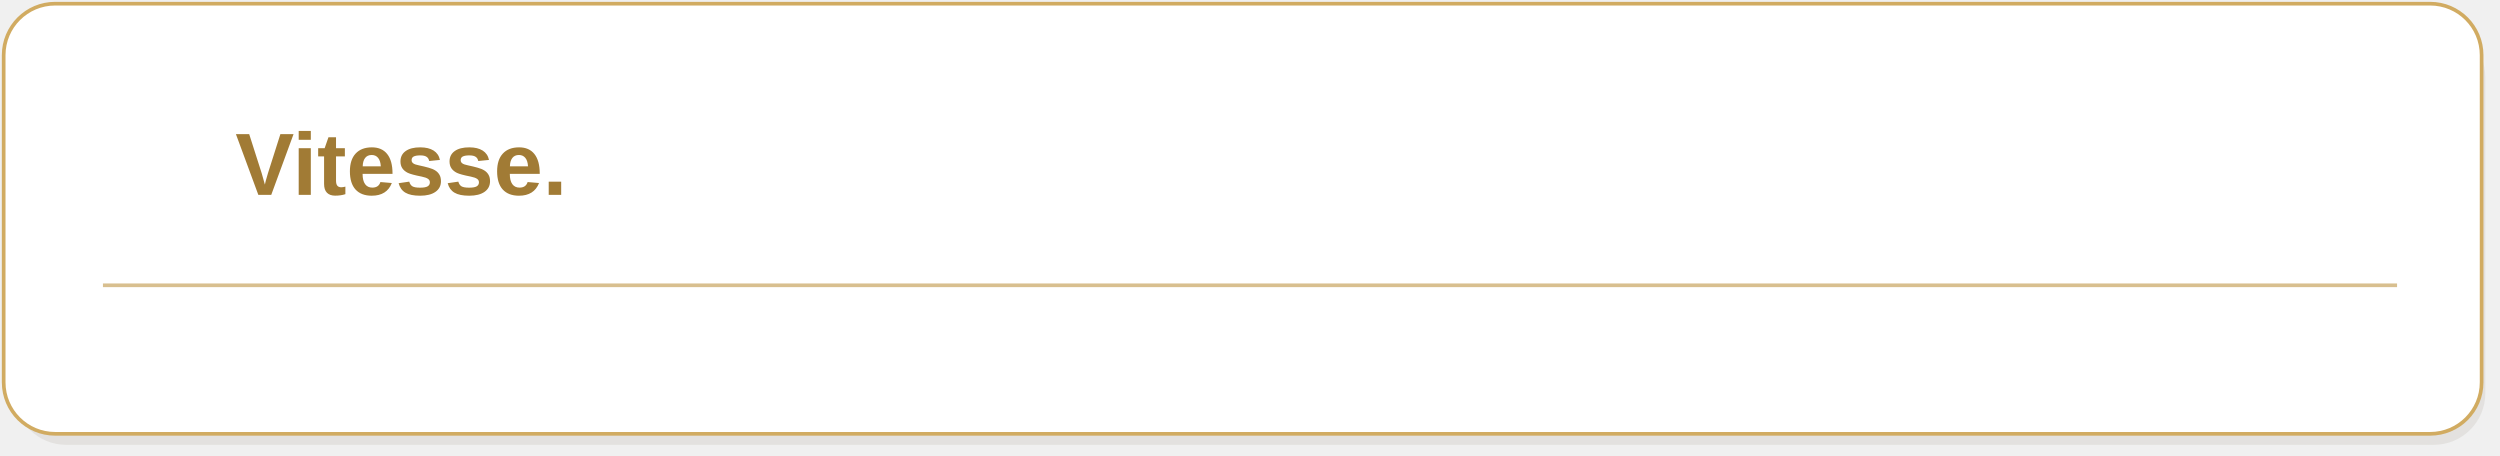
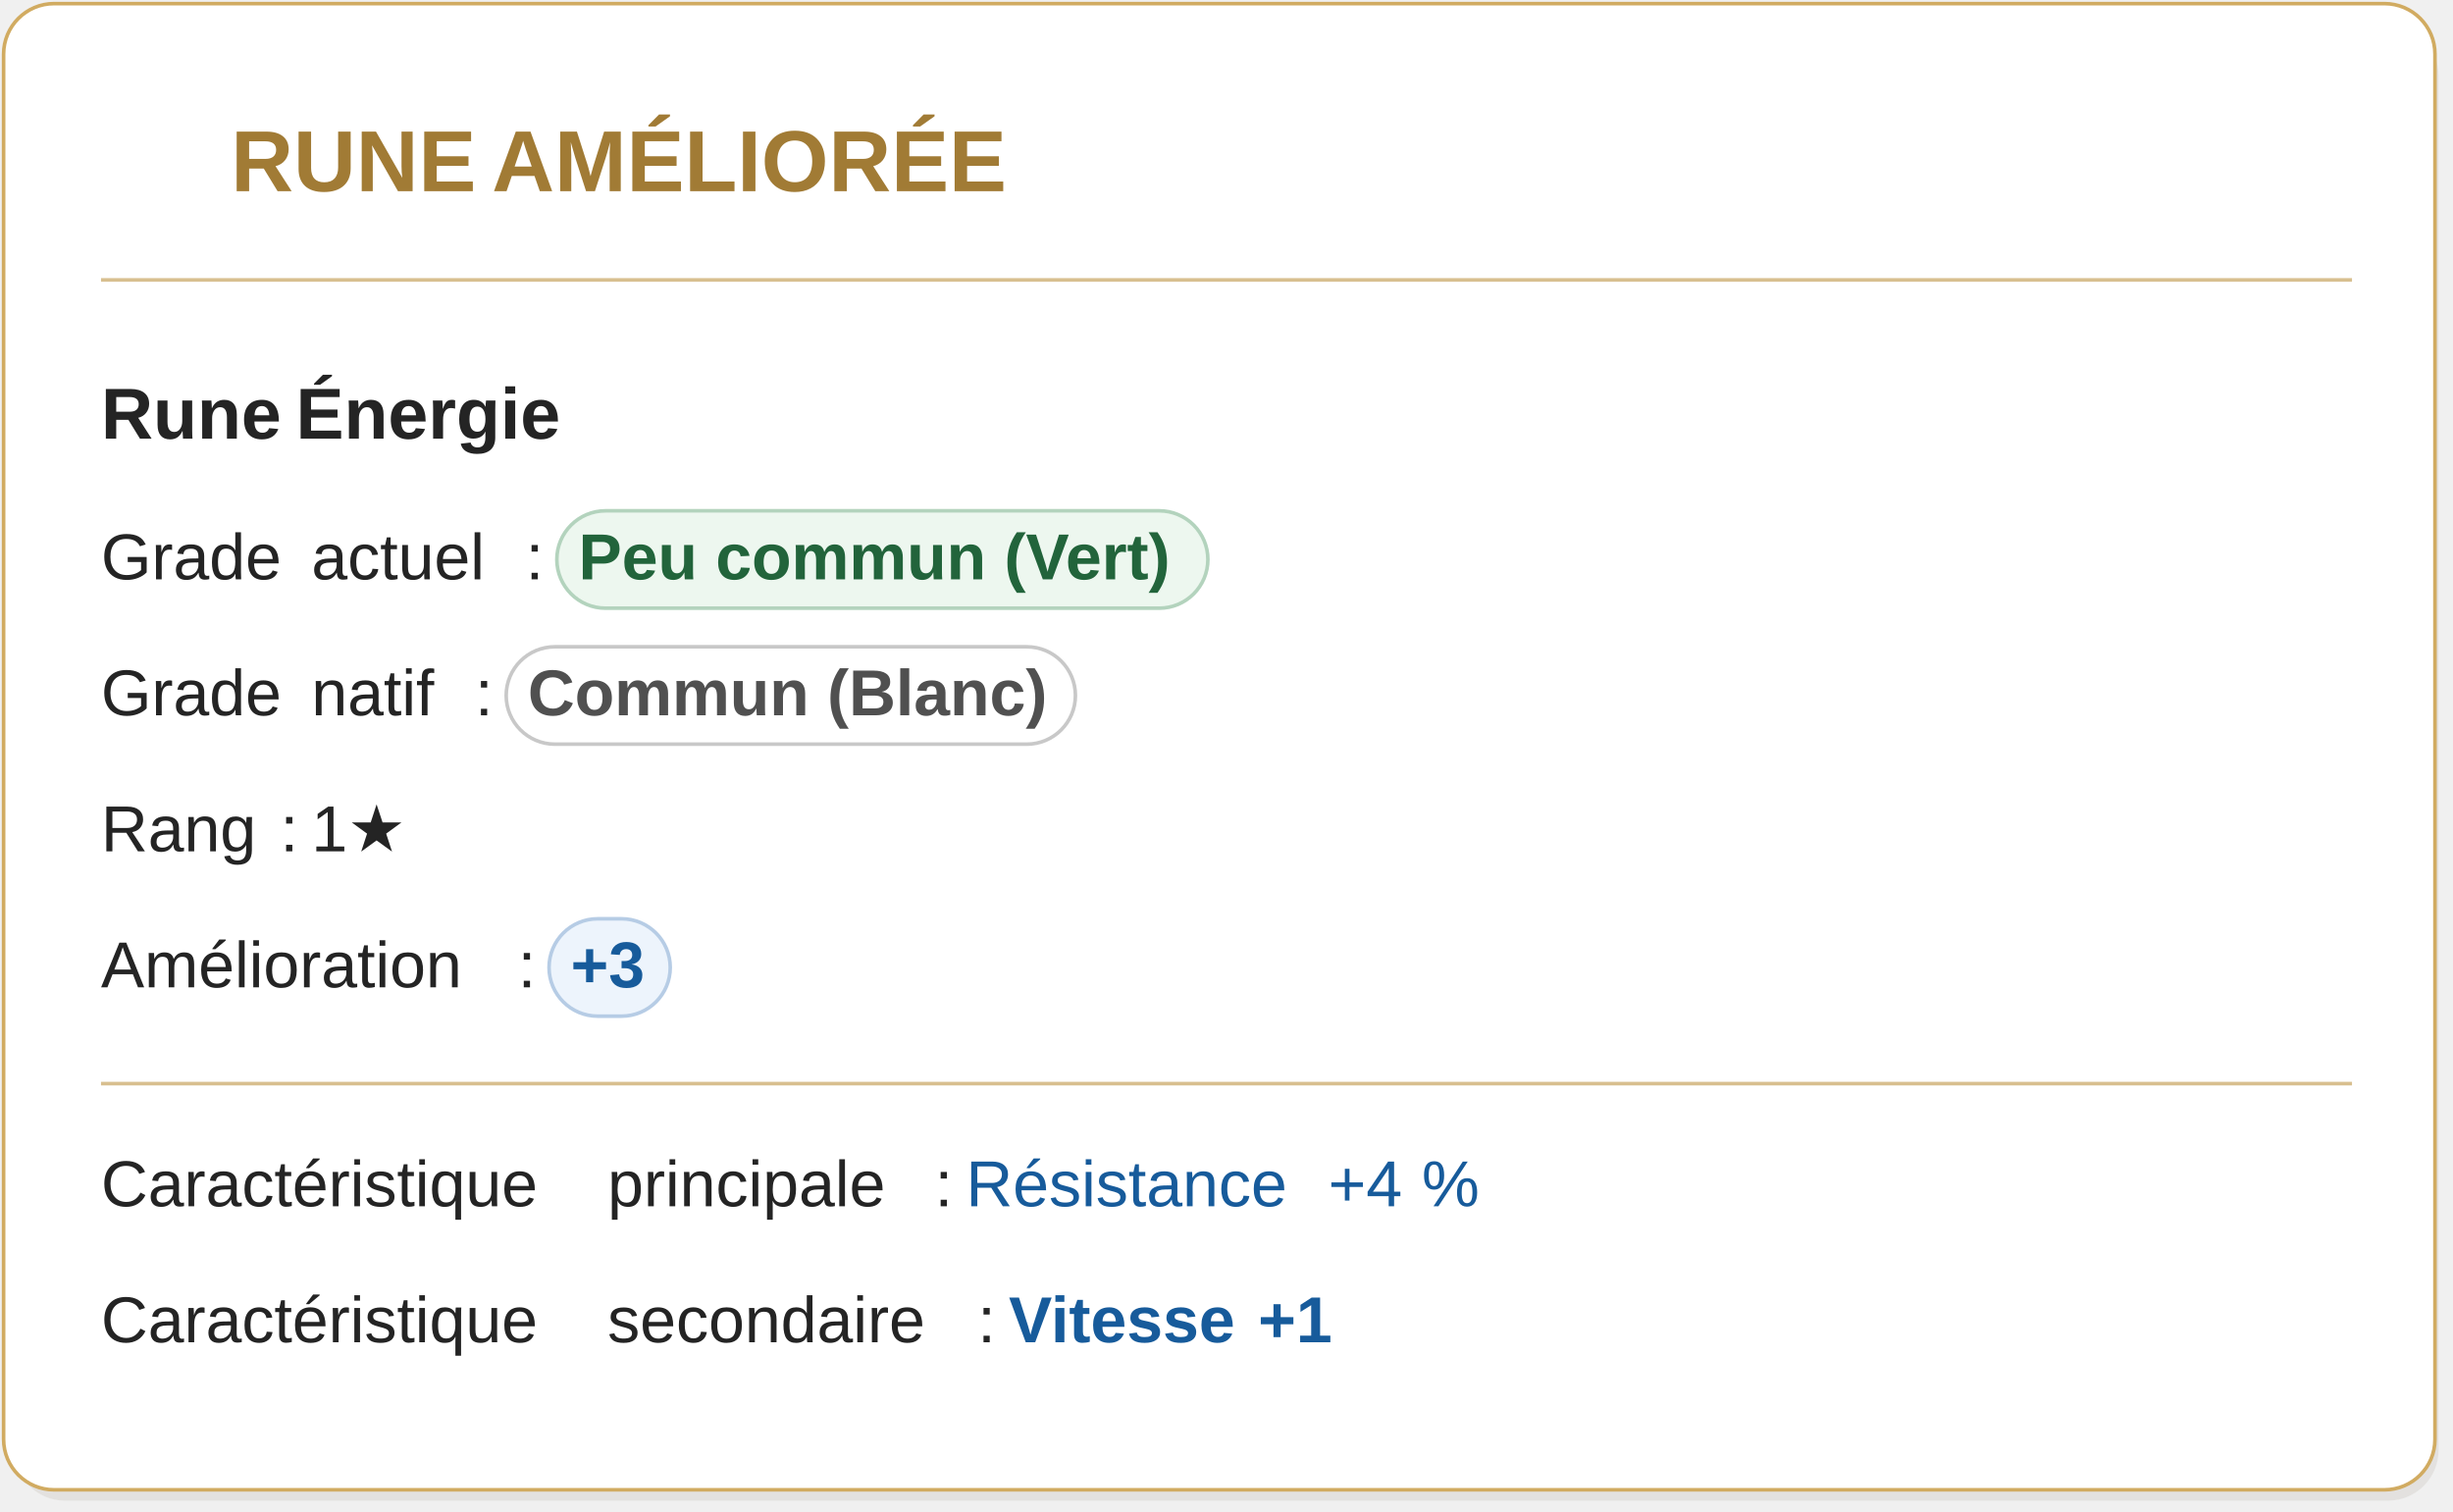
- <svg xmlns="http://www.w3.org/2000/svg" width="680" height="124" viewBox="0 0 680 124" font-family="Arial, sans-serif">
-   <rect x="4" y="7" width="672" height="114" rx="14" fill="#483615" opacity="0.08" />
-   <rect x="1" y="1" width="674" height="117" rx="14" fill="#FFFFFF" stroke="#D1AB61" />
-   <text x="64.00" y="53.00" font-size="24" font-weight="700" fill="#A17B35" textLength="87.48" lengthAdjust="spacingAndGlyphs" xml:space="preserve">Vitesse.</text>
+ <svg xmlns="http://www.w3.org/2000/svg" width="680" height="419" viewBox="0 0 680 419" font-family="Arial, sans-serif">
+   <rect x="4" y="7" width="672" height="409" rx="14" fill="#483615" opacity="0.08" />
+   <rect x="1" y="1" width="674" height="412" rx="14" fill="#FFFFFF" stroke="#D1AB61" />
+   <text x="64.00" y="53.00" font-size="24" font-weight="700" fill="#A17B35" textLength="66.96" lengthAdjust="spacingAndGlyphs" xml:space="preserve">RUNE</text>
+   <text x="130.96" y="53.00" font-size="24" font-weight="700" fill="#A17B35" textLength="5.40" lengthAdjust="spacingAndGlyphs" xml:space="preserve"> </text>
+   <text x="136.36" y="53.00" font-size="24" font-weight="700" fill="#A17B35" textLength="136.08" lengthAdjust="spacingAndGlyphs" xml:space="preserve">AMÉLIORÉE</text>
  <path d="M28 77.6h624" stroke="#D8BF8F" />
+   <text x="28.00" y="121.60" font-size="20" font-weight="700" fill="#242424" textLength="49.68" lengthAdjust="spacingAndGlyphs" xml:space="preserve">Rune</text>
+   <text x="77.68" y="121.60" font-size="20" font-weight="700" fill="#242424" textLength="4.32" lengthAdjust="spacingAndGlyphs" xml:space="preserve"> </text>
+   <text x="82.00" y="121.60" font-size="20" font-weight="700" fill="#242424" textLength="71.28" lengthAdjust="spacingAndGlyphs" xml:space="preserve">Énergie</text>
+   <text x="28.00" y="160.60" font-size="18" font-weight="400" fill="#242424" textLength="54.00" lengthAdjust="spacingAndGlyphs" xml:space="preserve">Grade</text>
+   <text x="82.00" y="160.60" font-size="18" font-weight="400" fill="#242424" textLength="4.32" lengthAdjust="spacingAndGlyphs" xml:space="preserve"> </text>
+   <text x="86.32" y="160.60" font-size="18" font-weight="400" fill="#242424" textLength="55.08" lengthAdjust="spacingAndGlyphs" xml:space="preserve">actuel</text>
+   <text x="141.40" y="160.60" font-size="18" font-weight="400" fill="#242424" textLength="4.32" lengthAdjust="spacingAndGlyphs" xml:space="preserve"> </text>
+   <text x="145.72" y="160.60" font-size="18" font-weight="400" fill="#242424" textLength="4.32" lengthAdjust="spacingAndGlyphs" xml:space="preserve">:</text>
+   <text x="150.04" y="160.60" font-size="18" font-weight="400" fill="#242424" textLength="4.32" lengthAdjust="spacingAndGlyphs" xml:space="preserve"> </text>
+   <rect x="154.36" y="141.60" width="180.48" height="27" rx="13.5" fill="#edf7ef" stroke="#b3d3bd" />
+   <text x="160.36" y="160.60" font-size="18" font-weight="700" fill="#22643b" textLength="168.48" lengthAdjust="spacingAndGlyphs" xml:space="preserve">Peu commun (Vert)</text>
+   <text x="28.00" y="198.30" font-size="18" font-weight="400" fill="#242424" textLength="54.00" lengthAdjust="spacingAndGlyphs" xml:space="preserve">Grade</text>
+   <text x="82.00" y="198.30" font-size="18" font-weight="400" fill="#242424" textLength="4.32" lengthAdjust="spacingAndGlyphs" xml:space="preserve"> </text>
+   <text x="86.32" y="198.30" font-size="18" font-weight="400" fill="#242424" textLength="41.04" lengthAdjust="spacingAndGlyphs" xml:space="preserve">natif</text>
+   <text x="127.36" y="198.30" font-size="18" font-weight="400" fill="#242424" textLength="4.32" lengthAdjust="spacingAndGlyphs" xml:space="preserve"> </text>
+   <text x="131.68" y="198.30" font-size="18" font-weight="400" fill="#242424" textLength="4.32" lengthAdjust="spacingAndGlyphs" xml:space="preserve">:</text>
+   <text x="136.00" y="198.30" font-size="18" font-weight="400" fill="#242424" textLength="4.32" lengthAdjust="spacingAndGlyphs" xml:space="preserve"> </text>
+   <rect x="140.32" y="179.30" width="157.80" height="27" rx="13.5" fill="#FFFFFF" stroke="#c8c8c8" />
+   <text x="146.32" y="198.30" font-size="18" font-weight="700" fill="#505050" textLength="145.80" lengthAdjust="spacingAndGlyphs" xml:space="preserve">Commun (Blanc)</text>
+   <text x="28.00" y="236.00" font-size="18" font-weight="400" fill="#242424" textLength="45.36" lengthAdjust="spacingAndGlyphs" xml:space="preserve">Rang</text>
+   <text x="73.36" y="236.00" font-size="18" font-weight="400" fill="#242424" textLength="4.32" lengthAdjust="spacingAndGlyphs" xml:space="preserve"> </text>
+   <text x="77.68" y="236.00" font-size="18" font-weight="400" fill="#242424" textLength="4.32" lengthAdjust="spacingAndGlyphs" xml:space="preserve">:</text>
+   <text x="82.00" y="236.00" font-size="18" font-weight="400" fill="#242424" textLength="4.32" lengthAdjust="spacingAndGlyphs" xml:space="preserve"> </text>
+   <text x="86.32" y="236.00" font-size="18" font-weight="400" fill="#242424" textLength="20.52" lengthAdjust="spacingAndGlyphs" xml:space="preserve">1★</text>
+   <text x="28.00" y="273.70" font-size="18" font-weight="400" fill="#242424" textLength="111.24" lengthAdjust="spacingAndGlyphs" xml:space="preserve">Amélioration</text>
+   <text x="139.24" y="273.70" font-size="18" font-weight="400" fill="#242424" textLength="4.32" lengthAdjust="spacingAndGlyphs" xml:space="preserve"> </text>
+   <text x="143.56" y="273.70" font-size="18" font-weight="400" fill="#242424" textLength="4.32" lengthAdjust="spacingAndGlyphs" xml:space="preserve">:</text>
+   <text x="147.88" y="273.70" font-size="18" font-weight="400" fill="#242424" textLength="4.32" lengthAdjust="spacingAndGlyphs" xml:space="preserve"> </text>
+   <rect x="152.20" y="254.70" width="33.60" height="27" rx="13.5" fill="#edf4fc" stroke="#b6cce5" />
+   <text x="158.20" y="273.70" font-size="18" font-weight="700" fill="#175b9b" textLength="21.60" lengthAdjust="spacingAndGlyphs" xml:space="preserve">+3</text>
+   <path d="M28 300.4h624" stroke="#D8BF8F" />
+   <text x="28.00" y="334.40" font-size="18" font-weight="400" fill="#242424" textLength="136.08" lengthAdjust="spacingAndGlyphs" xml:space="preserve">Caractéristique</text>
+   <text x="164.08" y="334.40" font-size="18" font-weight="400" fill="#242424" textLength="4.32" lengthAdjust="spacingAndGlyphs" xml:space="preserve"> </text>
+   <text x="168.40" y="334.40" font-size="18" font-weight="400" fill="#242424" textLength="86.40" lengthAdjust="spacingAndGlyphs" xml:space="preserve">principale</text>
+   <text x="254.80" y="334.40" font-size="18" font-weight="400" fill="#242424" textLength="4.32" lengthAdjust="spacingAndGlyphs" xml:space="preserve"> </text>
+   <text x="259.12" y="334.40" font-size="18" font-weight="400" fill="#242424" textLength="4.32" lengthAdjust="spacingAndGlyphs" xml:space="preserve">:</text>
+   <text x="263.44" y="334.40" font-size="18" font-weight="400" fill="#242424" textLength="4.32" lengthAdjust="spacingAndGlyphs" xml:space="preserve"> </text>
+   <text x="267.76" y="334.40" font-size="18" font-weight="400" fill="#175b9b" textLength="96.12" lengthAdjust="spacingAndGlyphs" xml:space="preserve">Résistance</text>
+   <text x="363.88" y="334.40" font-size="18" font-weight="400" fill="#175b9b" textLength="4.32" lengthAdjust="spacingAndGlyphs" xml:space="preserve"> </text>
+   <text x="368.20" y="334.40" font-size="18" font-weight="400" fill="#175b9b" textLength="21.60" lengthAdjust="spacingAndGlyphs" xml:space="preserve">+4</text>
+   <text x="389.80" y="334.40" font-size="18" font-weight="400" fill="#175b9b" textLength="4.32" lengthAdjust="spacingAndGlyphs" xml:space="preserve"> </text>
+   <text x="394.12" y="334.40" font-size="18" font-weight="400" fill="#175b9b" textLength="15.12" lengthAdjust="spacingAndGlyphs" xml:space="preserve">%</text>
+   <text x="28.00" y="372.10" font-size="18" font-weight="400" fill="#242424" textLength="136.08" lengthAdjust="spacingAndGlyphs" xml:space="preserve">Caractéristique</text>
+   <text x="164.08" y="372.10" font-size="18" font-weight="400" fill="#242424" textLength="4.32" lengthAdjust="spacingAndGlyphs" xml:space="preserve"> </text>
+   <text x="168.40" y="372.10" font-size="18" font-weight="400" fill="#242424" textLength="98.28" lengthAdjust="spacingAndGlyphs" xml:space="preserve">secondaire</text>
+   <text x="266.68" y="372.10" font-size="18" font-weight="400" fill="#242424" textLength="4.32" lengthAdjust="spacingAndGlyphs" xml:space="preserve"> </text>
+   <text x="271.00" y="372.10" font-size="18" font-weight="400" fill="#242424" textLength="4.32" lengthAdjust="spacingAndGlyphs" xml:space="preserve">:</text>
+   <text x="275.32" y="372.10" font-size="18" font-weight="400" fill="#242424" textLength="4.32" lengthAdjust="spacingAndGlyphs" xml:space="preserve"> </text>
+   <text x="279.64" y="372.10" font-size="18" font-weight="700" fill="#175b9b" textLength="64.80" lengthAdjust="spacingAndGlyphs" xml:space="preserve">Vitesse</text>
+   <text x="344.44" y="372.10" font-size="18" font-weight="700" fill="#175b9b" textLength="4.32" lengthAdjust="spacingAndGlyphs" xml:space="preserve"> </text>
+   <text x="348.76" y="372.10" font-size="18" font-weight="700" fill="#175b9b" textLength="21.60" lengthAdjust="spacingAndGlyphs" xml:space="preserve">+1</text>
</svg>
